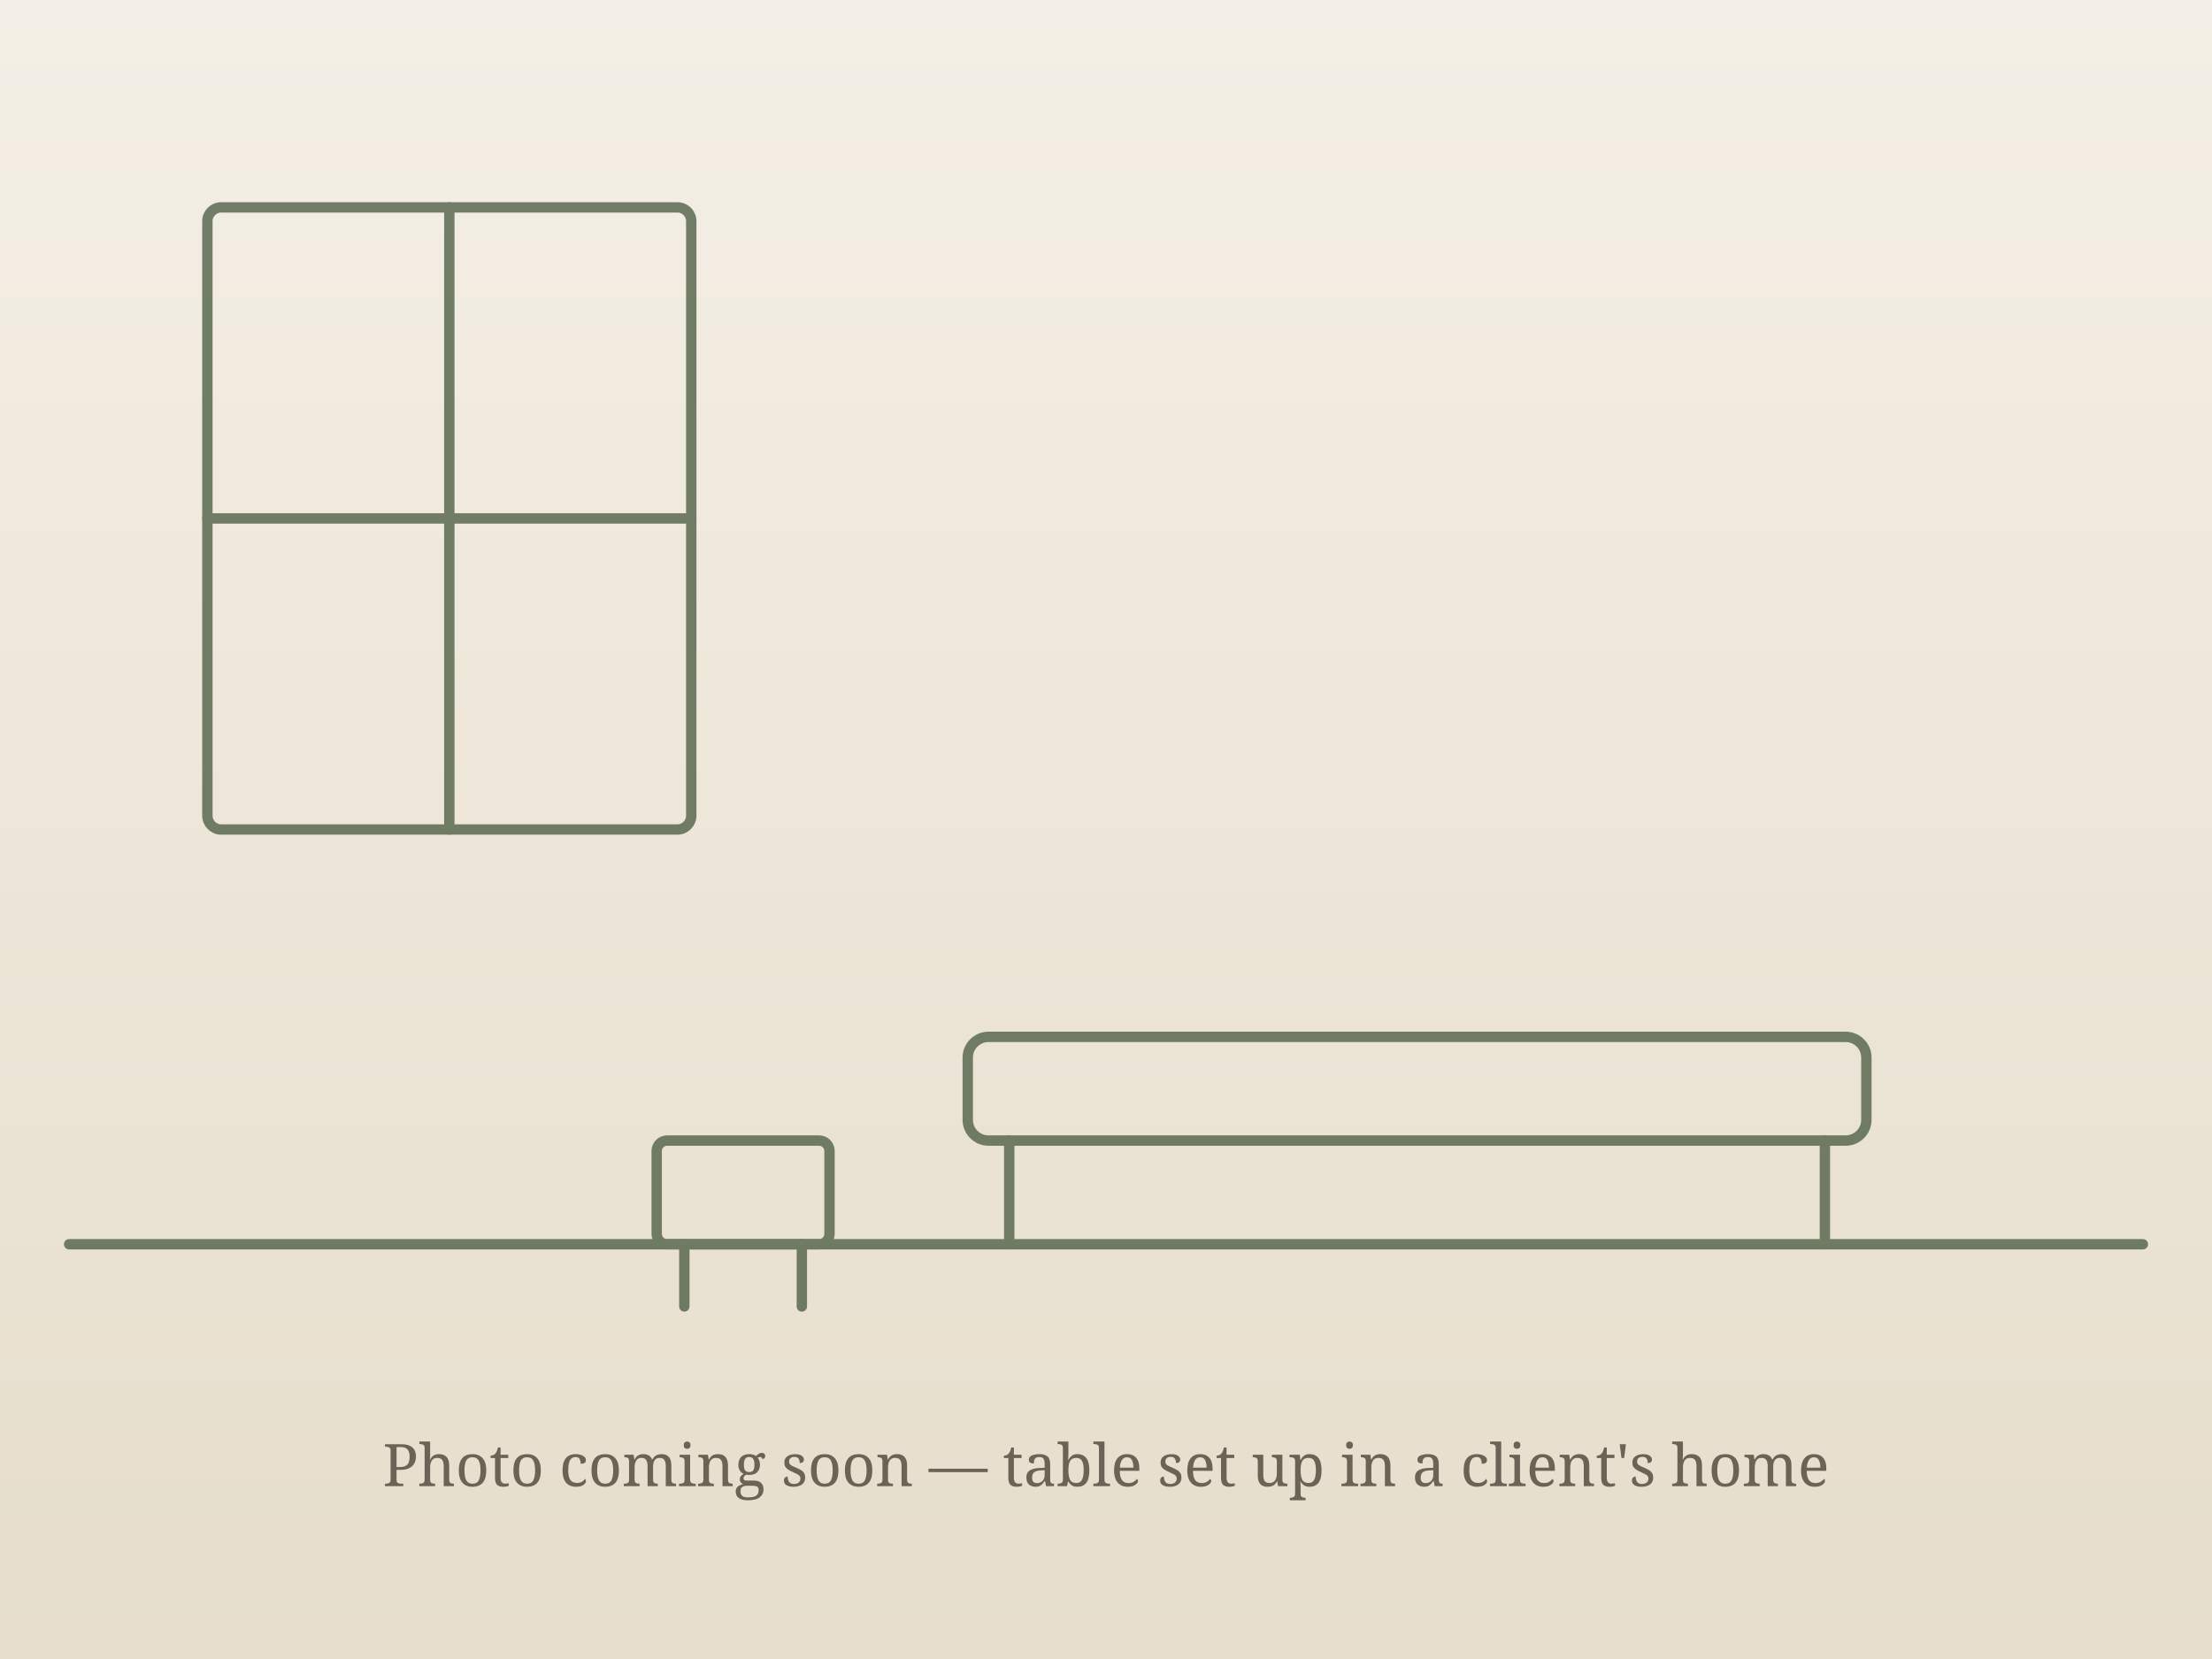
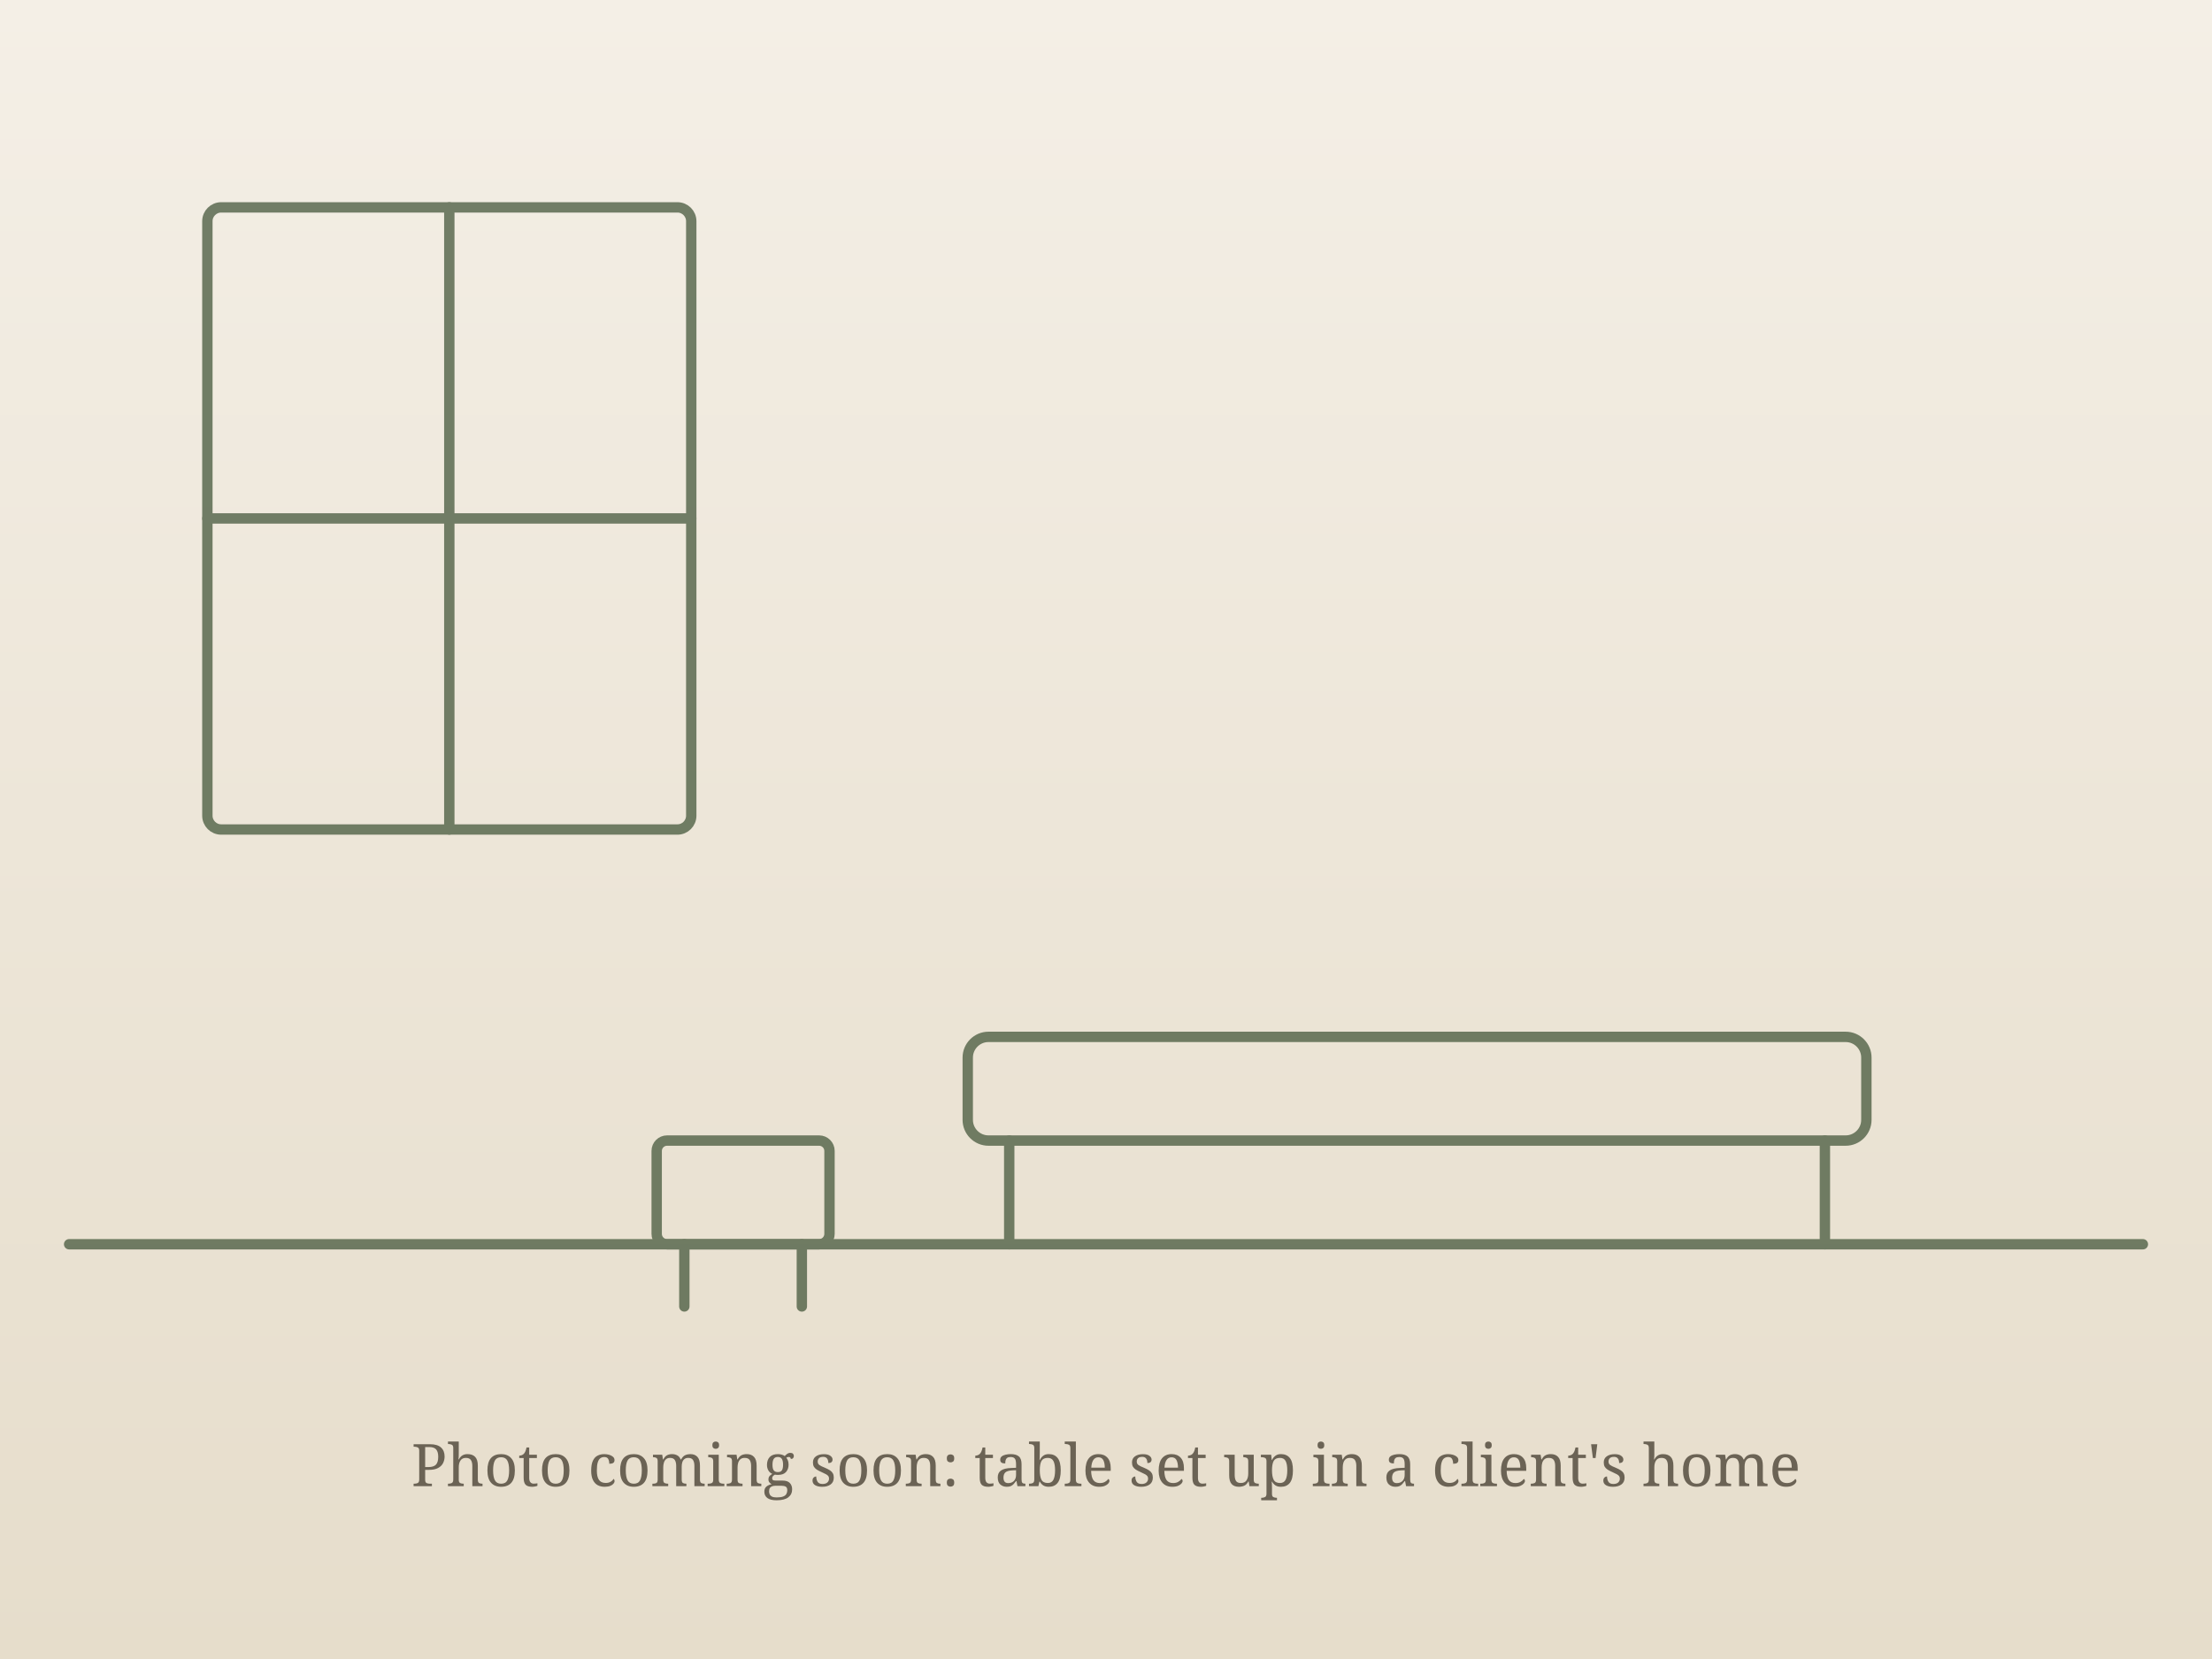
<svg xmlns="http://www.w3.org/2000/svg" viewBox="0 0 640 480" role="img" aria-labelledby="title2 desc2">
  <defs>
    <linearGradient id="paper2" x1="0" y1="0" x2="0" y2="1">
      <stop offset="0" stop-color="#F4EFE6" />
      <stop offset="1" stop-color="#E6DDCB" />
    </linearGradient>
  </defs>
  <rect width="640" height="480" fill="url(#paper2)" />
  <g fill="none" stroke="#46583C" stroke-width="3" stroke-linecap="round" stroke-linejoin="round" opacity="0.75">
    <rect x="60" y="60" width="140" height="180" rx="4" />
    <line x1="130" y1="60" x2="130" y2="240" />
    <line x1="60" y1="150" x2="200" y2="150" />
    <line x1="20" y1="360" x2="620" y2="360" />
    <rect x="280" y="300" width="260" height="30" rx="6" />
    <line x1="292" y1="330" x2="292" y2="360" />
    <line x1="528" y1="330" x2="528" y2="360" />
    <rect x="190" y="330" width="50" height="30" rx="3" />
    <line x1="198" y1="360" x2="198" y2="378" />
    <line x1="232" y1="360" x2="232" y2="378" />
  </g>
-   <text x="320" y="430" text-anchor="middle" font-family="Georgia, serif" font-size="17" fill="#6B6355">Photo coming soon — table set up in a client's home</text>
+   <text x="320" y="430" text-anchor="middle" font-family="Georgia, serif" font-size="17" fill="#6B6355">Photo coming soon: table set up in a client's home</text>
</svg>
